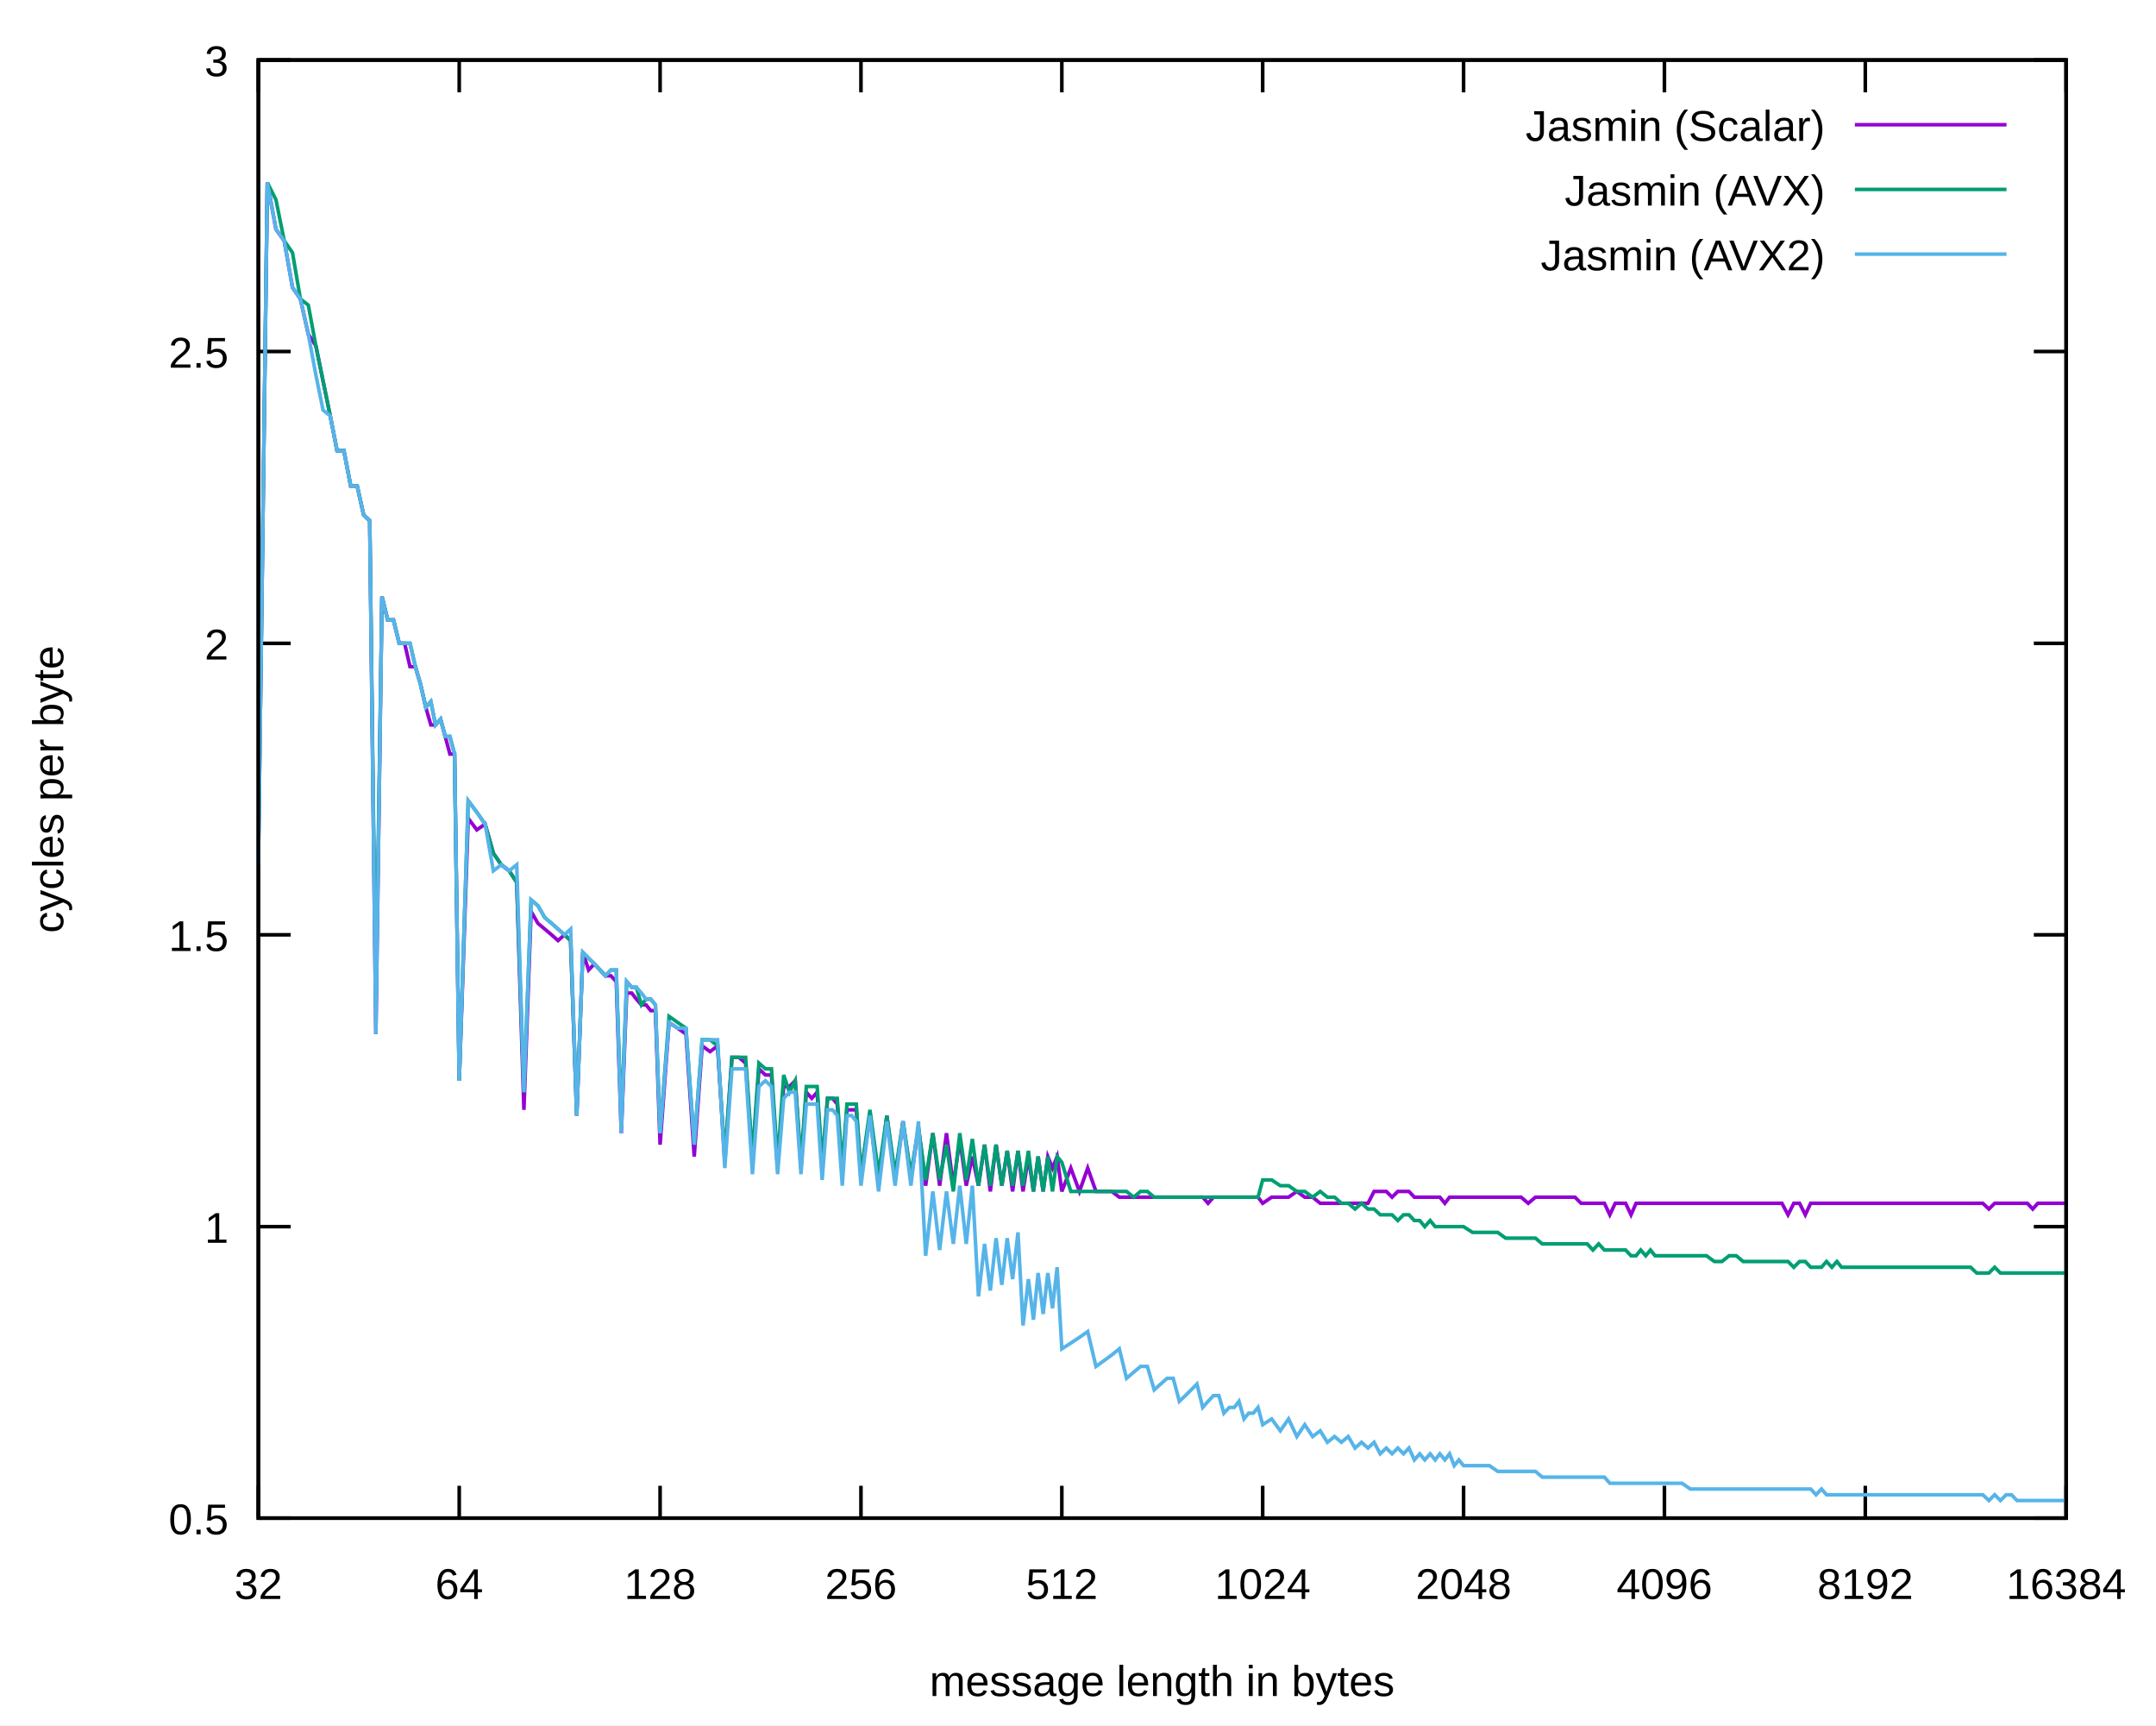
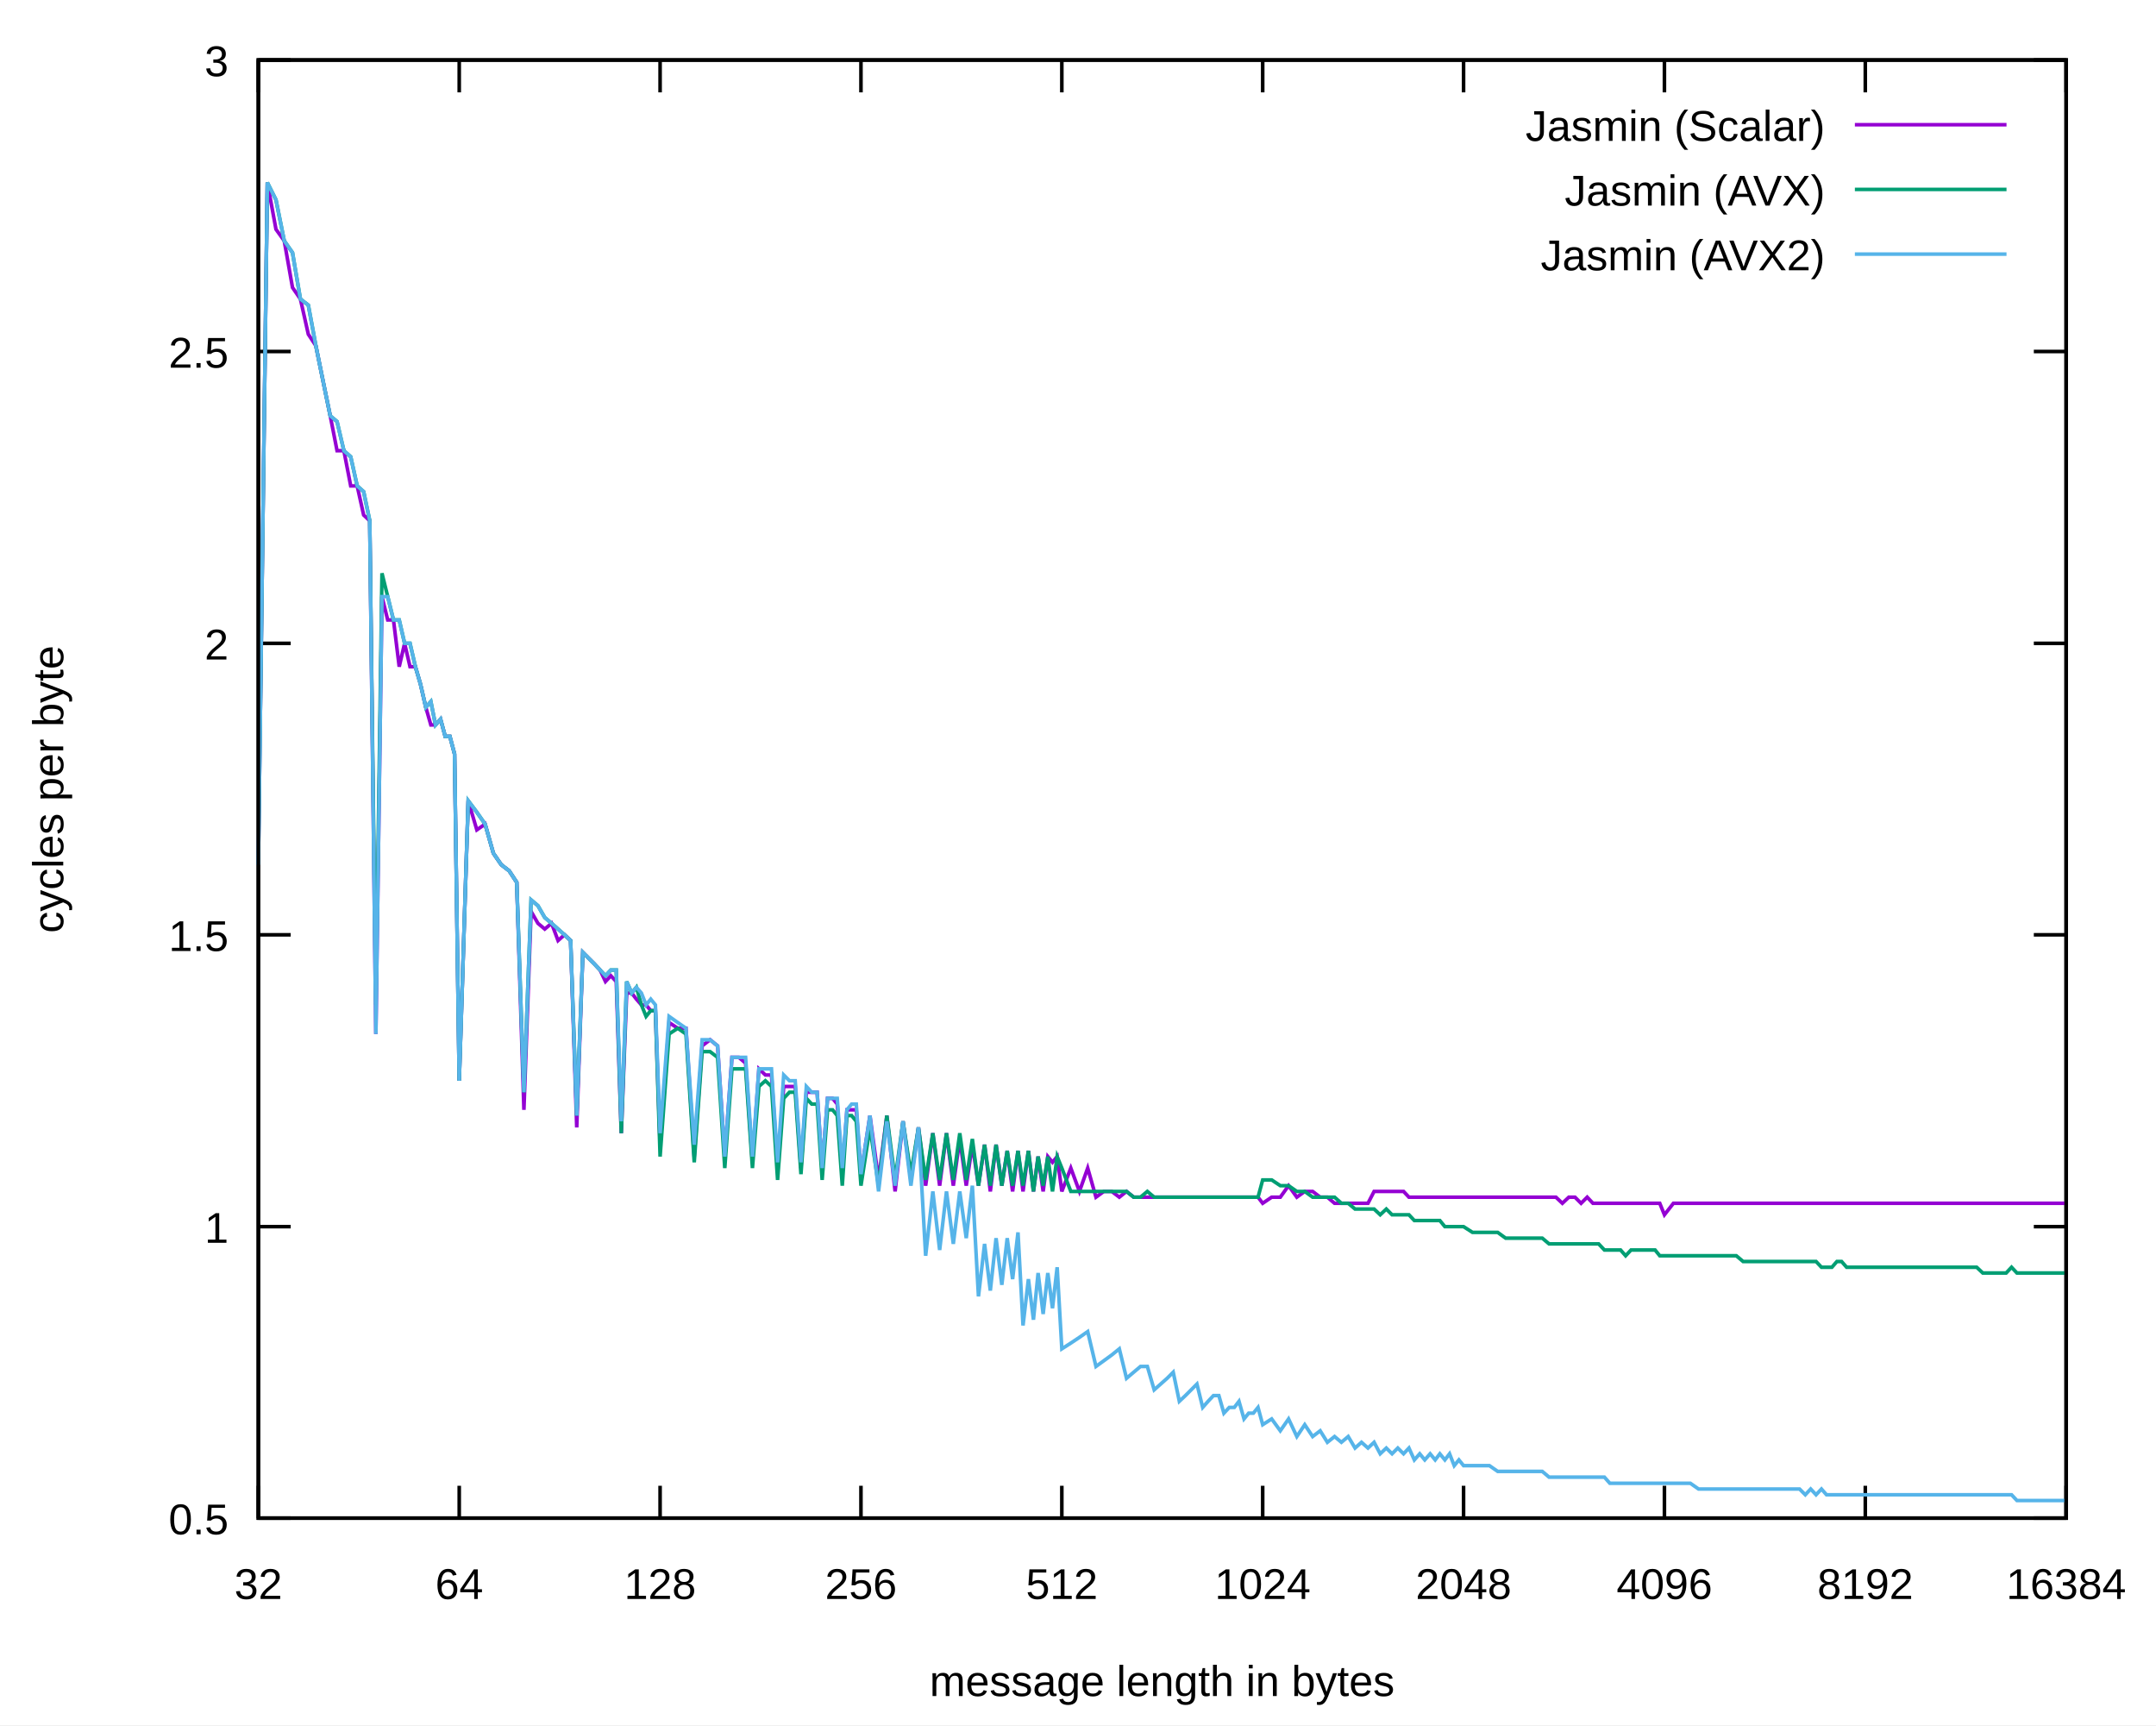
<svg xmlns="http://www.w3.org/2000/svg" xmlns:xlink="http://www.w3.org/1999/xlink" width="600" height="480" viewBox="0 0 600 480">
  <g id="gnuplot_canvas">
    <rect x="0" y="0" width="600" height="480" fill="#ffffff" />
    <defs>
      <circle id="gpDot" r="0.5" stroke-width="0.5" />
      <path id="gpPt0" stroke-width="0.222" stroke="currentColor" d="M-1,0 h2 M0,-1 v2" />
      <path id="gpPt1" stroke-width="0.222" stroke="currentColor" d="M-1,-1 L1,1 M1,-1 L-1,1" />
      <path id="gpPt2" stroke-width="0.222" stroke="currentColor" d="M-1,0 L1,0 M0,-1 L0,1 M-1,-1 L1,1 M-1,1 L1,-1" />
      <rect id="gpPt3" stroke-width="0.222" stroke="currentColor" x="-1" y="-1" width="2" height="2" />
      <rect id="gpPt4" stroke-width="0.222" stroke="currentColor" fill="currentColor" x="-1" y="-1" width="2" height="2" />
      <circle id="gpPt5" stroke-width="0.222" stroke="currentColor" cx="0" cy="0" r="1" />
      <use xlink:href="#gpPt5" id="gpPt6" fill="currentColor" stroke="none" />
      <path id="gpPt7" stroke-width="0.222" stroke="currentColor" d="M0,-1.33 L-1.33,0.67 L1.33,0.67 z" />
      <use xlink:href="#gpPt7" id="gpPt8" fill="currentColor" stroke="none" />
      <use xlink:href="#gpPt7" id="gpPt9" stroke="currentColor" transform="rotate(180)" />
      <use xlink:href="#gpPt9" id="gpPt10" fill="currentColor" stroke="none" />
      <use xlink:href="#gpPt3" id="gpPt11" stroke="currentColor" transform="rotate(45)" />
      <use xlink:href="#gpPt11" id="gpPt12" fill="currentColor" stroke="none" />
      <path id="gpPt13" stroke-width="0.222" stroke="currentColor" d="M0,1.330 L1.265,0.411 L0.782,-1.067 L-0.782,-1.076 L-1.265,0.411 z" />
      <use xlink:href="#gpPt13" id="gpPt14" fill="currentColor" stroke="none" />
      <filter id="textbox" filterUnits="objectBoundingBox" x="0" y="0" height="1" width="1">
        <feFlood flood-color="#FFFFFF" flood-opacity="1" result="bgnd" />
        <feComposite in="SourceGraphic" in2="bgnd" operator="atop" />
      </filter>
      <filter id="greybox" filterUnits="objectBoundingBox" x="0" y="0" height="1" width="1">
        <feFlood flood-color="lightgrey" flood-opacity="1" result="grey" />
        <feComposite in="SourceGraphic" in2="grey" operator="atop" />
      </filter>
    </defs>
    <g fill="none" color="#FFFFFF" stroke="currentColor" stroke-width="1.00" stroke-linecap="butt" stroke-linejoin="miter">
</g>
    <g fill="none" color="black" stroke="currentColor" stroke-width="1.00" stroke-linecap="butt" stroke-linejoin="miter">
      <path stroke="black" d="M71.9,422.4 L80.9,422.4 M575.0,422.4 L566.0,422.4  " />
      <g transform="translate(63.6,426.9)" stroke="none" fill="black" font-family="Arial" font-size="12.00" text-anchor="end">
        <text>
          <tspan font-family="Arial"> 0.5</tspan>
        </text>
      </g>
    </g>
    <g fill="none" color="black" stroke="currentColor" stroke-width="1.00" stroke-linecap="butt" stroke-linejoin="miter">
      <path stroke="black" d="M71.9,341.3 L80.9,341.3 M575.0,341.3 L566.0,341.3  " />
      <g transform="translate(63.6,345.8)" stroke="none" fill="black" font-family="Arial" font-size="12.00" text-anchor="end">
        <text>
          <tspan font-family="Arial"> 1</tspan>
        </text>
      </g>
    </g>
    <g fill="none" color="black" stroke="currentColor" stroke-width="1.00" stroke-linecap="butt" stroke-linejoin="miter">
      <path stroke="black" d="M71.9,260.1 L80.9,260.1 M575.0,260.1 L566.0,260.1  " />
      <g transform="translate(63.6,264.6)" stroke="none" fill="black" font-family="Arial" font-size="12.00" text-anchor="end">
        <text>
          <tspan font-family="Arial"> 1.5</tspan>
        </text>
      </g>
    </g>
    <g fill="none" color="black" stroke="currentColor" stroke-width="1.00" stroke-linecap="butt" stroke-linejoin="miter">
      <path stroke="black" d="M71.9,179.0 L80.9,179.0 M575.0,179.0 L566.0,179.0  " />
      <g transform="translate(63.6,183.5)" stroke="none" fill="black" font-family="Arial" font-size="12.00" text-anchor="end">
        <text>
          <tspan font-family="Arial"> 2</tspan>
        </text>
      </g>
    </g>
    <g fill="none" color="black" stroke="currentColor" stroke-width="1.00" stroke-linecap="butt" stroke-linejoin="miter">
      <path stroke="black" d="M71.9,97.8 L80.9,97.8 M575.0,97.8 L566.0,97.8  " />
      <g transform="translate(63.6,102.3)" stroke="none" fill="black" font-family="Arial" font-size="12.00" text-anchor="end">
        <text>
          <tspan font-family="Arial"> 2.5</tspan>
        </text>
      </g>
    </g>
    <g fill="none" color="black" stroke="currentColor" stroke-width="1.00" stroke-linecap="butt" stroke-linejoin="miter">
      <path stroke="black" d="M71.9,16.7 L80.9,16.7 M575.0,16.7 L566.0,16.7  " />
      <g transform="translate(63.6,21.2)" stroke="none" fill="black" font-family="Arial" font-size="12.00" text-anchor="end">
        <text>
          <tspan font-family="Arial"> 3</tspan>
        </text>
      </g>
    </g>
    <g fill="none" color="black" stroke="currentColor" stroke-width="1.00" stroke-linecap="butt" stroke-linejoin="miter">
      <path stroke="black" d="M71.9,422.4 L71.9,413.4 M71.9,16.7 L71.9,25.7  " />
      <g transform="translate(71.9,444.9)" stroke="none" fill="black" font-family="Arial" font-size="12.00" text-anchor="middle">
        <text>
          <tspan font-family="Arial"> 32</tspan>
        </text>
      </g>
    </g>
    <g fill="none" color="black" stroke="currentColor" stroke-width="1.00" stroke-linecap="butt" stroke-linejoin="miter">
      <path stroke="black" d="M127.8,422.4 L127.8,413.4 M127.8,16.7 L127.8,25.7  " />
      <g transform="translate(127.8,444.9)" stroke="none" fill="black" font-family="Arial" font-size="12.00" text-anchor="middle">
        <text>
          <tspan font-family="Arial"> 64</tspan>
        </text>
      </g>
    </g>
    <g fill="none" color="black" stroke="currentColor" stroke-width="1.00" stroke-linecap="butt" stroke-linejoin="miter">
      <path stroke="black" d="M183.7,422.4 L183.7,413.4 M183.7,16.7 L183.7,25.7  " />
      <g transform="translate(183.7,444.9)" stroke="none" fill="black" font-family="Arial" font-size="12.00" text-anchor="middle">
        <text>
          <tspan font-family="Arial"> 128</tspan>
        </text>
      </g>
    </g>
    <g fill="none" color="black" stroke="currentColor" stroke-width="1.00" stroke-linecap="butt" stroke-linejoin="miter">
      <path stroke="black" d="M239.6,422.4 L239.6,413.4 M239.6,16.7 L239.6,25.7  " />
      <g transform="translate(239.6,444.9)" stroke="none" fill="black" font-family="Arial" font-size="12.00" text-anchor="middle">
        <text>
          <tspan font-family="Arial"> 256</tspan>
        </text>
      </g>
    </g>
    <g fill="none" color="black" stroke="currentColor" stroke-width="1.00" stroke-linecap="butt" stroke-linejoin="miter">
      <path stroke="black" d="M295.5,422.4 L295.5,413.4 M295.5,16.7 L295.5,25.7  " />
      <g transform="translate(295.5,444.9)" stroke="none" fill="black" font-family="Arial" font-size="12.00" text-anchor="middle">
        <text>
          <tspan font-family="Arial"> 512</tspan>
        </text>
      </g>
    </g>
    <g fill="none" color="black" stroke="currentColor" stroke-width="1.00" stroke-linecap="butt" stroke-linejoin="miter">
      <path stroke="black" d="M351.4,422.4 L351.4,413.4 M351.4,16.7 L351.4,25.7  " />
      <g transform="translate(351.4,444.9)" stroke="none" fill="black" font-family="Arial" font-size="12.00" text-anchor="middle">
        <text>
          <tspan font-family="Arial"> 1024</tspan>
        </text>
      </g>
    </g>
    <g fill="none" color="black" stroke="currentColor" stroke-width="1.00" stroke-linecap="butt" stroke-linejoin="miter">
      <path stroke="black" d="M407.3,422.4 L407.3,413.4 M407.3,16.7 L407.3,25.7  " />
      <g transform="translate(407.3,444.9)" stroke="none" fill="black" font-family="Arial" font-size="12.00" text-anchor="middle">
        <text>
          <tspan font-family="Arial"> 2048</tspan>
        </text>
      </g>
    </g>
    <g fill="none" color="black" stroke="currentColor" stroke-width="1.00" stroke-linecap="butt" stroke-linejoin="miter">
      <path stroke="black" d="M463.2,422.4 L463.2,413.4 M463.2,16.7 L463.2,25.7  " />
      <g transform="translate(463.2,444.9)" stroke="none" fill="black" font-family="Arial" font-size="12.00" text-anchor="middle">
        <text>
          <tspan font-family="Arial"> 4096</tspan>
        </text>
      </g>
    </g>
    <g fill="none" color="black" stroke="currentColor" stroke-width="1.00" stroke-linecap="butt" stroke-linejoin="miter">
      <path stroke="black" d="M519.1,422.4 L519.1,413.4 M519.1,16.7 L519.1,25.7  " />
      <g transform="translate(519.1,444.9)" stroke="none" fill="black" font-family="Arial" font-size="12.00" text-anchor="middle">
        <text>
          <tspan font-family="Arial"> 8192</tspan>
        </text>
      </g>
    </g>
    <g fill="none" color="black" stroke="currentColor" stroke-width="1.00" stroke-linecap="butt" stroke-linejoin="miter">
      <path stroke="black" d="M575.0,422.4 L575.0,413.4 M575.0,16.7 L575.0,25.7  " />
      <g transform="translate(575.0,444.9)" stroke="none" fill="black" font-family="Arial" font-size="12.00" text-anchor="middle">
        <text>
          <tspan font-family="Arial"> 16384</tspan>
        </text>
      </g>
    </g>
    <g fill="none" color="black" stroke="currentColor" stroke-width="1.00" stroke-linecap="butt" stroke-linejoin="miter">
</g>
    <g fill="none" color="black" stroke="currentColor" stroke-width="1.00" stroke-linecap="butt" stroke-linejoin="miter">
      <path stroke="black" d="M71.9,16.7 L71.9,422.4 L575.0,422.4 L575.0,16.7 L71.9,16.7 Z  " />
    </g>
    <g fill="none" color="black" stroke="currentColor" stroke-width="1.00" stroke-linecap="butt" stroke-linejoin="miter">
      <g transform="translate(17.6,219.6) rotate(270)" stroke="none" fill="black" font-family="Arial" font-size="12.00" text-anchor="middle">
        <text>
          <tspan font-family="Arial">cycles per byte</tspan>
        </text>
      </g>
    </g>
    <g fill="none" color="black" stroke="currentColor" stroke-width="1.00" stroke-linecap="butt" stroke-linejoin="miter">
      <g transform="translate(323.4,471.9)" stroke="none" fill="black" font-family="Arial" font-size="12.00" text-anchor="middle">
        <text>
          <tspan font-family="Arial">message length in bytes</tspan>
        </text>
      </g>
    </g>
    <g fill="none" color="black" stroke="currentColor" stroke-width="1.00" stroke-linecap="butt" stroke-linejoin="miter">
</g>
    <g id="gnuplot_plot_1">
      <g fill="none" color="black" stroke="currentColor" stroke-width="1.00" stroke-linecap="butt" stroke-linejoin="miter">
        <g transform="translate(507.9,39.2)" stroke="none" fill="black" font-family="Arial" font-size="12.00" text-anchor="end">
          <text>
            <tspan font-family="Arial">Jasmin (Scalar)</tspan>
          </text>
        </g>
      </g>
      <g fill="none" color="black" stroke="currentColor" stroke-width="1.00" stroke-linecap="butt" stroke-linejoin="miter">
-         <path stroke="rgb(148,   0, 211)" d="M516.2,34.7 L558.4,34.7 M71.9,240.6 L74.4,50.8 L76.8,63.8 L79.1,67.0 L81.4,80.0 L83.6,83.2   L85.8,93.0 L87.9,96.2 L89.9,106.0 L91.9,115.7 L93.8,125.4 L95.7,125.4 L97.6,135.2 L99.4,135.2   L101.2,143.3 L102.9,144.9 L104.6,287.7 L106.3,166.0 L107.9,172.5 L109.5,172.5 L111.1,179.0 L112.6,179.0   L114.1,185.5 L115.6,185.5 L117.0,190.3 L118.5,196.8 L119.9,201.7 L121.2,201.7 L122.6,200.1 L123.9,204.9   L125.2,209.8 L126.5,209.8 L127.8,300.7 L130.3,227.7 L132.7,230.9 L135.0,229.3 L137.3,237.4 L139.5,240.6   L141.7,242.3 L143.8,245.5 L145.8,308.8 L147.8,253.6 L149.7,256.9 L151.6,258.5 L153.5,260.1 L155.3,261.7   L157.1,260.1 L158.8,261.7 L160.5,310.4 L162.2,265.0 L163.8,269.9 L165.4,268.2 L167.0,269.9 L168.5,271.5   L170.0,271.5 L171.5,273.1 L172.9,315.3 L174.4,276.3 L175.8,276.3 L177.1,278.0 L178.5,279.6 L179.8,279.6   L181.1,281.2 L182.4,281.2 L183.7,318.5 L186.2,284.5 L188.6,286.1 L190.9,287.7 L193.2,321.8 L195.4,291.0   L197.6,292.6 L199.7,291.0 L201.7,323.4 L203.7,294.2 L205.6,294.2 L207.5,295.8 L209.4,323.4 L211.2,297.4   L213.0,299.1 L214.7,299.1 L216.4,325.0 L218.1,302.3 L219.7,302.3 L221.3,300.7 L222.9,325.0 L224.4,303.9   L225.9,305.6 L227.4,303.9 L228.8,325.0 L230.3,305.6 L231.7,305.6 L233.0,307.2 L234.4,326.7 L235.7,308.8   L237.0,308.8 L238.3,308.8 L239.6,326.7 L242.1,310.4 L244.5,329.9 L246.8,310.4 L249.1,328.3 L251.3,312.0   L253.5,328.3 L255.6,313.7 L257.6,329.9 L259.6,315.3 L261.5,329.9 L263.4,315.3 L265.3,329.9 L267.1,316.9   L268.9,329.9 L270.6,321.8 L272.3,329.9 L274.0,318.5 L275.6,331.5 L277.2,318.5 L278.8,329.9 L280.3,320.2   L281.8,331.5 L283.3,320.2 L284.7,331.5 L286.2,321.8 L287.6,331.5 L288.9,321.8 L290.3,331.5 L291.6,321.8   L292.9,325.0 L294.2,321.8 L295.5,331.5 L298.0,325.0 L300.4,331.5 L302.7,325.0 L305.0,331.5 L307.2,331.5   L309.4,331.5 L311.5,333.1 L313.5,333.1 L315.5,333.1 L317.4,333.1 L319.3,333.1 L321.2,333.1 L323.0,333.1   L324.8,333.1 L326.5,333.1 L328.2,333.1 L329.9,333.1 L331.5,333.1 L333.1,333.1 L334.7,333.1 L336.2,334.8   L337.7,333.1 L339.2,333.1 L340.6,333.1 L342.1,333.1 L343.5,333.1 L344.8,333.1 L346.2,333.1 L347.5,333.1   L348.8,333.1 L350.1,333.1 L351.4,334.8 L353.9,333.1 L356.3,333.1 L358.6,333.1 L360.9,331.5 L363.1,333.1   L365.3,333.1 L367.4,334.8 L369.4,334.8 L371.4,334.8 L373.3,334.8 L375.2,334.8 L377.1,334.8 L378.9,334.8   L380.7,334.8 L382.4,331.5 L384.1,331.5 L385.8,331.5 L387.4,333.1 L389.0,331.5 L390.6,331.5 L392.1,331.5   L393.6,333.1 L395.1,333.1 L396.5,333.1 L398.0,333.1 L399.4,333.1 L400.7,333.1 L402.1,334.8 L403.4,333.1   L404.7,333.1 L406.0,333.1 L407.3,333.1 L409.8,333.1 L412.2,333.1 L414.5,333.1 L416.8,333.1 L419.0,333.1   L421.2,333.1 L423.3,333.1 L425.3,334.8 L427.3,333.1 L429.2,333.1 L431.1,333.1 L433.0,333.1 L434.8,333.1   L436.6,333.1 L438.3,333.1 L440.0,334.8 L441.7,334.8 L443.3,334.8 L444.9,334.8 L446.5,334.8 L448.0,338.0   L449.5,334.8 L451.0,334.8 L452.4,334.8 L453.9,338.0 L455.3,334.8 L456.6,334.8 L458.0,334.8 L459.3,334.8   L460.6,334.8 L461.9,334.8 L463.2,334.8 L465.7,334.8 L468.1,334.8 L470.4,334.8 L472.7,334.8 L474.9,334.8   L477.1,334.8 L479.2,334.8 L481.2,334.8 L483.2,334.8 L485.1,334.8 L487.0,334.8 L488.9,334.8 L490.7,334.8   L492.5,334.8 L494.2,334.8 L495.9,334.8 L497.6,338.0 L499.2,334.8 L500.8,334.8 L502.4,338.0 L503.9,334.8   L505.4,334.8 L506.9,334.8 L508.3,334.8 L509.8,334.8 L511.2,334.8 L512.5,334.8 L513.9,334.8 L515.2,334.8   L516.5,334.8 L517.8,334.8 L519.1,334.8 L521.6,334.8 L524.0,334.8 L526.3,334.8 L528.6,334.8 L530.8,334.8   L533.0,334.8 L535.1,334.8 L537.1,334.8 L539.1,334.8 L541.0,334.8 L542.9,334.8 L544.8,334.8 L546.6,334.8   L548.4,334.8 L550.1,334.8 L551.8,334.8 L553.5,336.4 L555.1,334.8 L556.7,334.8 L558.3,334.8 L559.8,334.8   L561.3,334.8 L562.8,334.8 L564.2,334.8 L565.7,336.4 L567.1,334.8 L568.4,334.8 L569.8,334.8 L571.1,334.8   L572.4,334.8 L573.7,334.8 L575.0,334.8  " />
+         <path stroke="rgb(148,   0, 211)" d="M516.2,34.7 L558.4,34.7 M71.9,240.6 L74.4,50.8 L76.8,63.8 L79.1,67.0 L81.4,80.0 L83.6,83.2   L85.8,93.0 L87.9,96.2 L89.9,106.0 L91.9,115.7 L93.8,125.4 L95.7,125.4 L97.6,135.2 L99.4,135.2   L101.2,143.3 L102.9,144.9 L104.6,287.7 L106.3,166.0 L107.9,172.5 L109.5,172.5 L111.1,185.5 L112.6,179.0   L114.1,185.5 L115.6,185.5 L117.0,190.3 L118.5,196.8 L119.9,201.7 L121.2,201.7 L122.6,200.1 L123.9,204.9   L125.2,204.9 L126.5,209.8 L127.8,300.7 L130.3,222.8 L132.7,230.9 L135.0,229.3 L137.3,237.4 L139.5,240.6   L141.7,242.3 L143.8,245.5 L145.8,308.8 L147.8,253.6 L149.7,256.9 L151.6,258.5 L153.5,256.9 L155.3,261.7   L157.1,260.1 L158.8,261.7 L160.5,313.7 L162.2,265.0 L163.8,266.6 L165.4,268.2 L167.0,269.9 L168.5,273.1   L170.0,271.5 L171.5,273.1 L172.9,315.3 L174.4,276.3 L175.8,276.3 L177.1,278.0 L178.5,279.6 L179.8,279.6   L181.1,281.2 L182.4,281.2 L183.7,318.5 L186.2,284.5 L188.6,286.1 L190.9,286.1 L193.2,321.8 L195.4,291.0   L197.6,289.3 L199.7,291.0 L201.7,321.8 L203.7,294.2 L205.6,294.2 L207.5,295.8 L209.4,323.4 L211.2,297.4   L213.0,299.1 L214.7,299.1 L216.4,325.0 L218.1,302.3 L219.7,302.3 L221.3,302.3 L222.9,325.0 L224.4,303.9   L225.9,303.9 L227.4,303.9 L228.8,325.0 L230.3,305.6 L231.7,305.6 L233.0,307.2 L234.4,326.7 L235.7,308.8   L237.0,308.8 L238.3,308.8 L239.6,326.7 L242.1,310.4 L244.5,328.3 L246.8,310.4 L249.1,331.5 L251.3,312.0   L253.5,328.3 L255.6,313.7 L257.6,329.9 L259.6,315.3 L261.5,329.9 L263.4,315.3 L265.3,329.9 L267.1,316.9   L268.9,329.9 L270.6,318.5 L272.3,329.9 L274.0,318.5 L275.6,331.5 L277.2,318.5 L278.8,329.9 L280.3,320.2   L281.8,331.5 L283.3,320.2 L284.7,331.5 L286.2,320.2 L287.6,331.5 L288.9,321.8 L290.3,331.5 L291.6,321.8   L292.9,323.4 L294.2,321.8 L295.5,331.5 L298.0,325.0 L300.4,331.5 L302.7,325.0 L305.0,333.1 L307.2,331.5   L309.4,331.5 L311.5,333.1 L313.5,331.5 L315.5,333.1 L317.4,333.1 L319.3,333.1 L321.2,333.1 L323.0,333.1   L324.8,333.1 L326.5,333.1 L328.2,333.1 L329.9,333.1 L331.5,333.1 L333.1,333.1 L334.7,333.1 L336.2,333.1   L337.7,333.1 L339.2,333.1 L340.6,333.1 L342.1,333.1 L343.5,333.1 L344.8,333.1 L346.2,333.1 L347.5,333.1   L348.8,333.1 L350.1,333.1 L351.4,334.8 L353.9,333.1 L356.3,333.1 L358.6,329.9 L360.9,333.1 L363.1,331.5   L365.3,331.5 L367.4,333.1 L369.4,333.1 L371.4,334.8 L373.3,334.8 L375.2,334.8 L377.1,334.8 L378.9,334.8   L380.7,334.8 L382.4,331.5 L384.1,331.5 L385.8,331.5 L387.4,331.5 L389.0,331.5 L390.6,331.5 L392.1,333.1   L393.6,333.1 L395.1,333.1 L396.5,333.1 L398.0,333.1 L399.4,333.1 L400.7,333.1 L402.1,333.1 L403.4,333.1   L404.7,333.1 L406.0,333.1 L407.3,333.1 L409.8,333.1 L412.2,333.1 L414.5,333.1 L416.8,333.1 L419.0,333.1   L421.2,333.1 L423.3,333.1 L425.3,333.1 L427.3,333.1 L429.2,333.1 L431.1,333.1 L433.0,333.1 L434.8,334.8   L436.6,333.1 L438.3,333.1 L440.0,334.8 L441.7,333.1 L443.3,334.8 L444.9,334.8 L446.5,334.8 L448.0,334.8   L449.5,334.8 L451.0,334.8 L452.4,334.8 L453.9,334.8 L455.3,334.8 L456.6,334.8 L458.0,334.8 L459.3,334.8   L460.6,334.8 L461.9,334.8 L463.2,338.0 L465.7,334.8 L468.1,334.8 L470.4,334.8 L472.7,334.8 L474.9,334.8   L477.1,334.8 L479.2,334.8 L481.2,334.8 L483.2,334.8 L485.1,334.8 L487.0,334.8 L488.9,334.8 L490.7,334.8   L492.5,334.8 L494.2,334.8 L495.9,334.8 L497.6,334.8 L499.2,334.8 L500.8,334.8 L502.4,334.8 L503.9,334.8   L505.4,334.8 L506.9,334.8 L508.3,334.8 L509.8,334.8 L511.2,334.8 L512.5,334.8 L513.9,334.8 L515.2,334.8   L516.5,334.8 L517.8,334.8 L519.1,334.8 L521.6,334.8 L524.0,334.8 L526.3,334.8 L528.6,334.8 L530.8,334.8   L533.0,334.8 L535.1,334.8 L537.1,334.8 L539.1,334.8 L541.0,334.8 L542.9,334.8 L544.8,334.8 L546.6,334.8   L548.4,334.8 L550.1,334.8 L551.8,334.8 L553.5,334.8 L555.1,334.8 L556.7,334.8 L558.3,334.8 L559.8,334.8   L561.3,334.8 L562.8,334.8 L564.2,334.8 L565.7,334.8 L567.1,334.8 L568.4,334.8 L569.8,334.8 L571.1,334.8   L572.4,334.8 L573.7,334.8 L575.0,334.8  " />
      </g>
    </g>
    <g id="gnuplot_plot_2">
      <g fill="none" color="black" stroke="currentColor" stroke-width="1.00" stroke-linecap="butt" stroke-linejoin="miter">
        <g transform="translate(507.9,57.2)" stroke="none" fill="black" font-family="Arial" font-size="12.00" text-anchor="end">
          <text>
            <tspan font-family="Arial">Jasmin (AVX)</tspan>
          </text>
        </g>
      </g>
      <g fill="none" color="black" stroke="currentColor" stroke-width="1.00" stroke-linecap="butt" stroke-linejoin="miter">
-         <path stroke="rgb(  0, 158, 115)" d="M516.2,52.7 L558.4,52.7 M71.9,240.6 L74.4,50.8 L76.8,55.6 L79.1,67.0 L81.4,70.3 L83.6,83.2   L85.8,84.9 L87.9,96.2 L89.9,106.0 L91.9,115.7 L93.8,125.4 L95.7,125.4 L97.6,135.2 L99.4,135.2   L101.2,143.3 L102.9,144.9 L104.6,279.6 L106.3,166.0 L107.9,172.5 L109.5,172.5 L111.1,179.0 L112.6,179.0   L114.1,179.0 L115.6,185.5 L117.0,190.3 L118.5,196.8 L119.9,195.2 L121.2,201.7 L122.6,200.1 L123.9,204.9   L125.2,204.9 L126.5,209.8 L127.8,300.7 L130.3,222.8 L132.7,226.0 L135.0,229.3 L137.3,237.4 L139.5,240.6   L141.7,242.3 L143.8,245.5 L145.8,303.9 L147.8,250.4 L149.7,252.0 L151.6,255.3 L153.5,256.9 L155.3,258.5   L157.1,260.1 L158.8,261.7 L160.5,310.4 L162.2,265.0 L163.8,266.6 L165.4,268.2 L167.0,269.9 L168.5,271.5   L170.0,269.9 L171.5,269.9 L172.9,312.0 L174.4,273.1 L175.8,274.7 L177.1,274.7 L178.5,279.6 L179.8,278.0   L181.1,278.0 L182.4,279.6 L183.7,315.3 L186.2,282.8 L188.6,284.5 L190.9,286.1 L193.2,318.5 L195.4,289.3   L197.6,289.3 L199.7,291.0 L201.7,321.8 L203.7,294.2 L205.6,294.2 L207.5,294.2 L209.4,321.8 L211.2,295.8   L213.0,297.4 L214.7,297.4 L216.4,323.4 L218.1,299.1 L219.7,303.9 L221.3,300.7 L222.9,323.4 L224.4,302.3   L225.9,302.3 L227.4,302.3 L228.8,323.4 L230.3,305.6 L231.7,305.6 L233.0,305.6 L234.4,325.0 L235.7,307.2   L237.0,307.2 L238.3,307.2 L239.6,326.7 L242.1,308.8 L244.5,326.7 L246.8,310.4 L249.1,326.7 L251.3,312.0   L253.5,326.7 L255.6,313.7 L257.6,328.3 L259.6,315.3 L261.5,328.3 L263.4,318.5 L265.3,331.5 L267.1,315.3   L268.9,328.3 L270.6,316.9 L272.3,329.9 L274.0,318.5 L275.6,329.9 L277.2,318.5 L278.8,329.9 L280.3,320.2   L281.8,329.9 L283.3,320.2 L284.7,329.9 L286.2,320.2 L287.6,331.5 L288.9,321.8 L290.3,331.5 L291.6,321.8   L292.9,331.5 L294.2,321.8 L295.5,323.4 L298.0,331.5 L300.4,331.5 L302.7,331.5 L305.0,331.5 L307.2,331.5   L309.4,331.5 L311.5,331.5 L313.5,331.5 L315.5,333.1 L317.4,331.5 L319.3,331.5 L321.2,333.1 L323.0,333.1   L324.8,333.1 L326.5,333.1 L328.2,333.1 L329.9,333.1 L331.5,333.1 L333.1,333.1 L334.7,333.1 L336.2,333.1   L337.7,333.1 L339.2,333.1 L340.6,333.1 L342.1,333.1 L343.5,333.1 L344.8,333.1 L346.2,333.1 L347.5,333.1   L348.8,333.1 L350.1,333.1 L351.4,328.3 L353.9,328.3 L356.3,329.9 L358.6,329.9 L360.9,331.5 L363.1,331.5   L365.3,333.1 L367.4,331.5 L369.4,333.1 L371.4,333.1 L373.3,334.8 L375.2,334.8 L377.1,336.4 L378.9,334.8   L380.7,336.4 L382.4,336.4 L384.1,338.0 L385.8,338.0 L387.4,338.0 L389.0,339.6 L390.6,338.0 L392.1,338.0   L393.6,339.6 L395.1,339.6 L396.5,341.3 L398.0,339.6 L399.4,341.3 L400.7,341.3 L402.1,341.3 L403.4,341.3   L404.7,341.3 L406.0,341.3 L407.3,341.3 L409.8,342.9 L412.2,342.9 L414.5,342.9 L416.8,342.9 L419.0,344.5   L421.2,344.5 L423.3,344.5 L425.3,344.5 L427.3,344.5 L429.2,346.1 L431.1,346.1 L433.0,346.1 L434.8,346.1   L436.6,346.1 L438.3,346.1 L440.0,346.1 L441.7,346.1 L443.3,347.8 L444.9,346.1 L446.5,347.8 L448.0,347.8   L449.5,347.8 L451.0,347.8 L452.4,347.8 L453.9,349.4 L455.3,349.4 L456.6,347.8 L458.0,349.4 L459.3,347.8   L460.6,349.4 L461.9,349.4 L463.2,349.4 L465.7,349.4 L468.1,349.4 L470.4,349.4 L472.7,349.4 L474.9,349.4   L477.1,351.0 L479.2,351.0 L481.2,349.4 L483.2,349.4 L485.1,351.0 L487.0,351.0 L488.9,351.0 L490.7,351.0   L492.5,351.0 L494.2,351.0 L495.9,351.0 L497.6,351.0 L499.2,352.6 L500.8,351.0 L502.4,351.0 L503.9,352.6   L505.4,352.6 L506.9,352.6 L508.3,351.0 L509.8,352.6 L511.2,351.0 L512.5,352.6 L513.9,352.6 L515.2,352.6   L516.5,352.6 L517.8,352.6 L519.1,352.6 L521.6,352.6 L524.0,352.6 L526.3,352.6 L528.6,352.6 L530.8,352.6   L533.0,352.6 L535.1,352.6 L537.1,352.6 L539.1,352.6 L541.0,352.6 L542.9,352.6 L544.8,352.6 L546.6,352.6   L548.4,352.6 L550.1,354.2 L551.8,354.2 L553.5,354.2 L555.1,352.6 L556.7,354.2 L558.3,354.2 L559.8,354.2   L561.3,354.2 L562.8,354.2 L564.2,354.2 L565.7,354.2 L567.1,354.2 L568.4,354.2 L569.8,354.2 L571.1,354.2   L572.4,354.2 L573.7,354.2 L575.0,354.2  " />
+         <path stroke="rgb(  0, 158, 115)" d="M516.2,52.7 L558.4,52.7 M71.9,240.6 L74.4,50.8 L76.8,55.6 L79.1,67.0 L81.4,70.3 L83.6,83.2   L85.8,84.9 L87.9,96.2 L89.9,106.0 L91.9,115.7 L93.8,117.3 L95.7,125.4 L97.6,127.1 L99.4,135.2   L101.2,136.8 L102.9,144.9 L104.6,279.6 L106.3,159.5 L107.9,166.0 L109.5,172.5 L111.1,172.5 L112.6,179.0   L114.1,179.0 L115.6,185.5 L117.0,190.3 L118.5,196.8 L119.9,195.2 L121.2,201.7 L122.6,200.1 L123.9,204.9   L125.2,204.9 L126.5,209.8 L127.8,300.7 L130.3,222.8 L132.7,226.0 L135.0,229.3 L137.3,237.4 L139.5,240.6   L141.7,242.3 L143.8,245.5 L145.8,303.9 L147.8,250.4 L149.7,252.0 L151.6,255.3 L153.5,256.9 L155.3,258.5   L157.1,260.1 L158.8,261.7 L160.5,310.4 L162.2,265.0 L163.8,266.6 L165.4,268.2 L167.0,269.9 L168.5,271.5   L170.0,269.9 L171.5,269.9 L172.9,315.3 L174.4,273.1 L175.8,276.3 L177.1,274.7 L178.5,279.6 L179.8,282.8   L181.1,281.2 L182.4,281.2 L183.7,321.8 L186.2,287.7 L188.6,286.1 L190.9,287.7 L193.2,323.4 L195.4,292.6   L197.6,292.6 L199.7,294.2 L201.7,325.0 L203.7,297.4 L205.6,297.4 L207.5,297.4 L209.4,325.0 L211.2,302.3   L213.0,300.7 L214.7,302.3 L216.4,328.3 L218.1,305.6 L219.7,303.9 L221.3,303.9 L222.9,326.7 L224.4,305.6   L225.9,307.2 L227.4,307.2 L228.8,328.3 L230.3,308.8 L231.7,308.8 L233.0,310.4 L234.4,329.9 L235.7,310.4   L237.0,310.4 L238.3,312.0 L239.6,329.9 L242.1,313.7 L244.5,329.9 L246.8,310.4 L249.1,328.3 L251.3,312.0   L253.5,326.7 L255.6,313.7 L257.6,328.3 L259.6,315.3 L261.5,328.3 L263.4,315.3 L265.3,328.3 L267.1,315.3   L268.9,328.3 L270.6,316.9 L272.3,329.9 L274.0,318.5 L275.6,329.9 L277.2,318.5 L278.8,329.9 L280.3,320.2   L281.8,329.9 L283.3,320.2 L284.7,329.9 L286.2,320.2 L287.6,331.5 L288.9,321.8 L290.3,329.9 L291.6,321.8   L292.9,331.5 L294.2,321.8 L295.5,325.0 L298.0,331.5 L300.4,331.5 L302.7,331.5 L305.0,331.5 L307.2,331.5   L309.4,331.5 L311.5,331.5 L313.5,331.5 L315.5,333.1 L317.4,333.1 L319.3,331.5 L321.2,333.1 L323.0,333.1   L324.8,333.1 L326.5,333.1 L328.2,333.1 L329.9,333.1 L331.5,333.1 L333.1,333.1 L334.7,333.1 L336.2,333.1   L337.7,333.1 L339.2,333.1 L340.6,333.1 L342.1,333.1 L343.5,333.1 L344.8,333.1 L346.2,333.1 L347.5,333.1   L348.8,333.1 L350.1,333.1 L351.4,328.3 L353.9,328.3 L356.3,329.9 L358.6,329.9 L360.9,331.5 L363.1,331.5   L365.3,333.1 L367.4,333.1 L369.4,333.1 L371.4,333.1 L373.3,334.8 L375.2,334.8 L377.1,336.4 L378.9,336.4   L380.7,336.4 L382.4,336.4 L384.1,338.0 L385.8,336.4 L387.4,338.0 L389.0,338.0 L390.6,338.0 L392.1,338.0   L393.6,339.6 L395.1,339.6 L396.5,339.6 L398.0,339.6 L399.4,339.6 L400.7,339.6 L402.1,341.3 L403.4,341.3   L404.7,341.3 L406.0,341.3 L407.3,341.3 L409.8,342.9 L412.2,342.9 L414.5,342.9 L416.8,342.9 L419.0,344.5   L421.2,344.5 L423.3,344.5 L425.3,344.5 L427.3,344.5 L429.2,344.5 L431.1,346.1 L433.0,346.1 L434.8,346.1   L436.6,346.1 L438.3,346.1 L440.0,346.1 L441.7,346.1 L443.3,346.1 L444.9,346.1 L446.5,347.8 L448.0,347.8   L449.5,347.8 L451.0,347.8 L452.4,349.4 L453.9,347.8 L455.3,347.8 L456.6,347.8 L458.0,347.8 L459.3,347.8   L460.6,347.8 L461.9,349.4 L463.2,349.4 L465.7,349.4 L468.1,349.4 L470.4,349.4 L472.7,349.4 L474.9,349.4   L477.1,349.4 L479.2,349.4 L481.2,349.4 L483.2,349.4 L485.1,351.0 L487.0,351.0 L488.9,351.0 L490.7,351.0   L492.5,351.0 L494.2,351.0 L495.9,351.0 L497.6,351.0 L499.2,351.0 L500.8,351.0 L502.4,351.0 L503.9,351.0   L505.4,351.0 L506.9,352.6 L508.3,352.6 L509.8,352.6 L511.2,351.0 L512.5,351.0 L513.9,352.6 L515.2,352.6   L516.5,352.6 L517.8,352.6 L519.1,352.6 L521.6,352.6 L524.0,352.6 L526.3,352.6 L528.6,352.6 L530.8,352.6   L533.0,352.6 L535.1,352.6 L537.1,352.6 L539.1,352.6 L541.0,352.6 L542.9,352.6 L544.8,352.6 L546.6,352.6   L548.4,352.6 L550.1,352.6 L551.8,354.2 L553.5,354.2 L555.1,354.2 L556.7,354.2 L558.3,354.2 L559.8,352.6   L561.3,354.2 L562.8,354.2 L564.2,354.2 L565.7,354.2 L567.1,354.2 L568.4,354.2 L569.8,354.2 L571.1,354.2   L572.4,354.2 L573.7,354.2 L575.0,354.2  " />
      </g>
    </g>
    <g id="gnuplot_plot_3">
      <g fill="none" color="black" stroke="currentColor" stroke-width="1.00" stroke-linecap="butt" stroke-linejoin="miter">
        <g transform="translate(507.9,75.2)" stroke="none" fill="black" font-family="Arial" font-size="12.00" text-anchor="end">
          <text>
            <tspan font-family="Arial">Jasmin (AVX2)</tspan>
          </text>
        </g>
      </g>
      <g fill="none" color="black" stroke="currentColor" stroke-width="1.00" stroke-linecap="butt" stroke-linejoin="miter">
-         <path stroke="rgb( 86, 180, 233)" d="M516.2,70.7 L558.4,70.7 M71.9,240.6 L74.4,50.8 L76.8,63.8 L79.1,67.0 L81.4,80.0 L83.6,83.2   L85.8,93.0 L87.9,104.3 L89.9,114.1 L91.9,115.7 L93.8,125.4 L95.7,125.4 L97.6,135.2 L99.4,135.2   L101.2,143.3 L102.9,144.9 L104.6,287.7 L106.3,166.0 L107.9,172.5 L109.5,172.5 L111.1,179.0 L112.6,179.0   L114.1,179.0 L115.6,185.5 L117.0,190.3 L118.5,196.8 L119.9,195.2 L121.2,201.7 L122.6,200.1 L123.9,204.9   L125.2,204.9 L126.5,209.8 L127.8,300.7 L130.3,222.8 L132.7,226.0 L135.0,229.3 L137.3,242.3 L139.5,240.6   L141.7,242.3 L143.8,240.6 L145.8,303.9 L147.8,250.4 L149.7,252.0 L151.6,255.3 L153.5,256.9 L155.3,258.5   L157.1,260.1 L158.8,258.5 L160.5,310.4 L162.2,265.0 L163.8,266.6 L165.4,268.2 L167.0,269.9 L168.5,271.5   L170.0,269.9 L171.5,269.9 L172.9,315.3 L174.4,273.1 L175.8,274.7 L177.1,274.7 L178.5,276.3 L179.8,278.0   L181.1,278.0 L182.4,279.6 L183.7,315.3 L186.2,284.5 L188.6,286.1 L190.9,286.1 L193.2,318.5 L195.4,289.3   L197.6,289.3 L199.7,289.3 L201.7,325.0 L203.7,297.4 L205.6,297.4 L207.5,297.4 L209.4,326.7 L211.2,302.3   L213.0,300.7 L214.7,302.3 L216.4,326.7 L218.1,305.6 L219.7,303.9 L221.3,303.9 L222.9,326.7 L224.4,307.2   L225.9,307.2 L227.4,307.2 L228.8,328.3 L230.3,308.8 L231.7,308.8 L233.0,310.4 L234.4,329.9 L235.7,310.4   L237.0,310.4 L238.3,312.0 L239.6,329.9 L242.1,310.4 L244.5,331.5 L246.8,312.0 L249.1,329.9 L251.3,312.0   L253.5,329.9 L255.6,312.0 L257.6,349.4 L259.6,331.5 L261.5,347.8 L263.4,331.5 L265.3,346.1 L267.1,329.9   L268.9,346.1 L270.6,329.9 L272.3,360.7 L274.0,346.1 L275.6,359.1 L277.2,344.5 L278.8,357.5 L280.3,344.5   L281.8,355.9 L283.3,342.9 L284.7,368.8 L286.2,355.9 L287.6,367.2 L288.9,354.2 L290.3,365.6 L291.6,354.2   L292.9,364.0 L294.2,352.6 L295.5,375.3 L298.0,373.7 L300.4,372.1 L302.7,370.5 L305.0,380.2 L307.2,378.6   L309.4,377.0 L311.5,375.3 L313.5,383.5 L315.5,381.8 L317.4,380.2 L319.3,380.2 L321.2,386.7 L323.0,385.1   L324.8,383.5 L326.5,383.5 L328.2,389.9 L329.9,388.3 L331.5,386.7 L333.1,385.1 L334.7,391.6 L336.2,389.9   L337.7,388.3 L339.2,388.3 L340.6,393.2 L342.1,391.6 L343.5,391.6 L344.8,389.9 L346.2,394.8 L347.5,393.2   L348.8,393.2 L350.1,391.6 L351.4,396.4 L353.9,394.8 L356.3,398.1 L358.6,394.8 L360.9,399.7 L363.1,396.4   L365.3,399.7 L367.4,398.1 L369.4,401.3 L371.4,399.7 L373.3,401.3 L375.2,399.7 L377.1,402.9 L378.9,401.3   L380.7,402.9 L382.4,401.3 L384.1,404.5 L385.8,402.9 L387.4,404.5 L389.0,402.9 L390.6,404.5 L392.1,402.9   L393.6,406.2 L395.1,404.5 L396.5,406.2 L398.0,404.5 L399.4,406.2 L400.7,404.5 L402.1,406.2 L403.4,404.5   L404.7,407.8 L406.0,406.2 L407.3,407.8 L409.8,407.8 L412.2,407.8 L414.5,407.8 L416.8,409.4 L419.0,409.4   L421.2,409.4 L423.3,409.4 L425.3,409.4 L427.3,409.4 L429.2,411.0 L431.1,411.0 L433.0,411.0 L434.8,411.0   L436.6,411.0 L438.3,411.0 L440.0,411.0 L441.7,411.0 L443.3,411.0 L444.9,411.0 L446.5,411.0 L448.0,412.7   L449.5,412.7 L451.0,412.7 L452.4,412.7 L453.9,412.7 L455.3,412.7 L456.6,412.7 L458.0,412.7 L459.3,412.7   L460.6,412.7 L461.9,412.7 L463.2,412.7 L465.7,412.7 L468.1,412.7 L470.4,414.3 L472.7,414.3 L474.9,414.3   L477.1,414.3 L479.2,414.3 L481.2,414.3 L483.2,414.3 L485.1,414.3 L487.0,414.3 L488.9,414.3 L490.7,414.3   L492.5,414.3 L494.2,414.3 L495.9,414.3 L497.6,414.3 L499.2,414.3 L500.8,414.3 L502.4,414.3 L503.9,414.3   L505.4,415.9 L506.9,414.3 L508.3,415.9 L509.8,415.9 L511.2,415.9 L512.5,415.9 L513.9,415.9 L515.2,415.9   L516.5,415.9 L517.8,415.9 L519.1,415.9 L521.6,415.9 L524.0,415.9 L526.3,415.9 L528.6,415.9 L530.8,415.9   L533.0,415.9 L535.1,415.9 L537.1,415.9 L539.1,415.9 L541.0,415.9 L542.9,415.9 L544.8,415.9 L546.6,415.9   L548.4,415.9 L550.1,415.9 L551.8,415.9 L553.5,417.5 L555.1,415.9 L556.7,417.5 L558.3,415.9 L559.8,415.9   L561.3,417.5 L562.8,417.5 L564.2,417.5 L565.7,417.5 L567.1,417.5 L568.4,417.5 L569.8,417.5 L571.1,417.5   L572.4,417.5 L573.7,417.5 L575.0,417.5  " />
+         <path stroke="rgb( 86, 180, 233)" d="M516.2,70.7 L558.4,70.7 M71.9,240.6 L74.4,50.8 L76.8,55.6 L79.1,67.0 L81.4,70.3 L83.6,83.2   L85.8,84.9 L87.9,96.2 L89.9,106.0 L91.9,115.7 L93.8,117.3 L95.7,125.4 L97.6,127.1 L99.4,135.2   L101.2,136.8 L102.9,144.9 L104.6,287.7 L106.3,166.0 L107.9,166.0 L109.5,172.5 L111.1,172.5 L112.6,179.0   L114.1,179.0 L115.6,185.5 L117.0,190.3 L118.5,196.8 L119.9,195.2 L121.2,201.7 L122.6,200.1 L123.9,204.9   L125.2,204.9 L126.5,209.8 L127.8,300.7 L130.3,222.8 L132.7,226.0 L135.0,229.3 L137.3,237.4 L139.5,240.6   L141.7,242.3 L143.8,245.5 L145.8,303.9 L147.8,250.4 L149.7,252.0 L151.6,255.3 L153.5,256.9 L155.3,258.5   L157.1,260.1 L158.8,261.7 L160.5,310.4 L162.2,265.0 L163.8,266.6 L165.4,268.2 L167.0,269.9 L168.5,271.5   L170.0,269.9 L171.5,269.9 L172.9,312.0 L174.4,273.1 L175.8,276.3 L177.1,274.7 L178.5,276.3 L179.8,279.6   L181.1,278.0 L182.4,279.6 L183.7,315.3 L186.2,282.8 L188.6,284.5 L190.9,286.1 L193.2,318.5 L195.4,289.3   L197.6,289.3 L199.7,291.0 L201.7,321.8 L203.7,294.2 L205.6,294.2 L207.5,294.2 L209.4,321.8 L211.2,297.4   L213.0,297.4 L214.7,297.4 L216.4,323.4 L218.1,299.1 L219.7,300.7 L221.3,300.7 L222.9,323.4 L224.4,302.3   L225.9,303.9 L227.4,303.9 L228.8,325.0 L230.3,305.6 L231.7,305.6 L233.0,305.6 L234.4,325.0 L235.7,308.8   L237.0,307.2 L238.3,307.2 L239.6,326.7 L242.1,310.4 L244.5,331.5 L246.8,312.0 L249.1,329.9 L251.3,312.0   L253.5,329.9 L255.6,313.7 L257.6,349.4 L259.6,331.5 L261.5,347.8 L263.4,331.5 L265.3,346.1 L267.1,331.5   L268.9,344.5 L270.6,329.9 L272.3,360.7 L274.0,346.1 L275.6,359.1 L277.2,344.5 L278.8,357.5 L280.3,344.5   L281.8,355.9 L283.3,342.9 L284.7,368.8 L286.2,355.9 L287.6,367.2 L288.9,354.2 L290.3,365.6 L291.6,354.2   L292.9,364.0 L294.2,352.6 L295.5,375.3 L298.0,373.7 L300.4,372.1 L302.7,370.5 L305.0,380.2 L307.2,378.6   L309.4,377.0 L311.5,375.3 L313.5,383.5 L315.5,381.8 L317.4,380.2 L319.3,380.2 L321.2,386.7 L323.0,385.1   L324.8,383.5 L326.5,381.8 L328.2,389.9 L329.9,388.3 L331.5,386.7 L333.1,385.1 L334.7,391.6 L336.2,389.9   L337.7,388.3 L339.2,388.3 L340.6,393.2 L342.1,391.6 L343.5,391.6 L344.8,389.9 L346.2,394.8 L347.5,393.2   L348.8,393.2 L350.1,391.6 L351.4,396.4 L353.9,394.8 L356.3,398.1 L358.6,394.8 L360.9,399.7 L363.1,396.4   L365.3,399.7 L367.4,398.1 L369.4,401.3 L371.4,399.7 L373.3,401.3 L375.2,399.7 L377.1,402.9 L378.9,401.3   L380.7,402.9 L382.4,401.3 L384.1,404.5 L385.8,402.9 L387.4,404.5 L389.0,402.9 L390.6,404.5 L392.1,402.9   L393.6,406.2 L395.1,404.5 L396.5,406.2 L398.0,404.5 L399.4,406.2 L400.7,404.5 L402.1,406.2 L403.4,404.5   L404.7,407.8 L406.0,406.2 L407.3,407.8 L409.8,407.8 L412.2,407.8 L414.5,407.8 L416.8,409.4 L419.0,409.4   L421.2,409.4 L423.3,409.4 L425.3,409.4 L427.3,409.4 L429.2,409.4 L431.1,411.0 L433.0,411.0 L434.8,411.0   L436.6,411.0 L438.3,411.0 L440.0,411.0 L441.7,411.0 L443.3,411.0 L444.9,411.0 L446.5,411.0 L448.0,412.7   L449.5,412.7 L451.0,412.7 L452.4,412.7 L453.9,412.7 L455.3,412.7 L456.6,412.7 L458.0,412.7 L459.3,412.7   L460.6,412.7 L461.9,412.7 L463.2,412.7 L465.7,412.7 L468.1,412.7 L470.4,412.7 L472.7,414.3 L474.9,414.3   L477.1,414.3 L479.2,414.3 L481.2,414.3 L483.2,414.3 L485.1,414.3 L487.0,414.3 L488.9,414.3 L490.7,414.3   L492.5,414.3 L494.2,414.3 L495.9,414.3 L497.6,414.3 L499.2,414.3 L500.8,414.3 L502.4,415.9 L503.9,414.3   L505.4,415.9 L506.9,414.3 L508.3,415.9 L509.8,415.9 L511.2,415.9 L512.5,415.9 L513.9,415.9 L515.2,415.9   L516.5,415.9 L517.8,415.9 L519.1,415.9 L521.6,415.9 L524.0,415.9 L526.3,415.9 L528.6,415.9 L530.8,415.9   L533.0,415.9 L535.1,415.9 L537.1,415.9 L539.1,415.9 L541.0,415.9 L542.9,415.9 L544.8,415.9 L546.6,415.9   L548.4,415.9 L550.1,415.9 L551.8,415.9 L553.5,415.9 L555.1,415.9 L556.7,415.9 L558.3,415.9 L559.8,415.9   L561.3,417.5 L562.8,417.5 L564.2,417.5 L565.7,417.5 L567.1,417.5 L568.4,417.5 L569.8,417.5 L571.1,417.5   L572.4,417.5 L573.7,417.5 L575.0,417.5  " />
      </g>
    </g>
    <g fill="none" color="#FFFFFF" stroke="rgb( 86, 180, 233)" stroke-width="2.00" stroke-linecap="butt" stroke-linejoin="miter">
</g>
    <g fill="none" color="black" stroke="currentColor" stroke-width="2.00" stroke-linecap="butt" stroke-linejoin="miter">
</g>
    <g fill="none" color="black" stroke="black" stroke-width="1.00" stroke-linecap="butt" stroke-linejoin="miter">
</g>
    <g fill="none" color="black" stroke="currentColor" stroke-width="1.00" stroke-linecap="butt" stroke-linejoin="miter">
      <path stroke="black" d="M71.9,16.7 L71.9,422.4 L575.0,422.4 L575.0,16.7 L71.9,16.7 Z  " />
    </g>
    <g fill="none" color="black" stroke="currentColor" stroke-width="1.00" stroke-linecap="butt" stroke-linejoin="miter">
</g>
  </g>
</svg>
